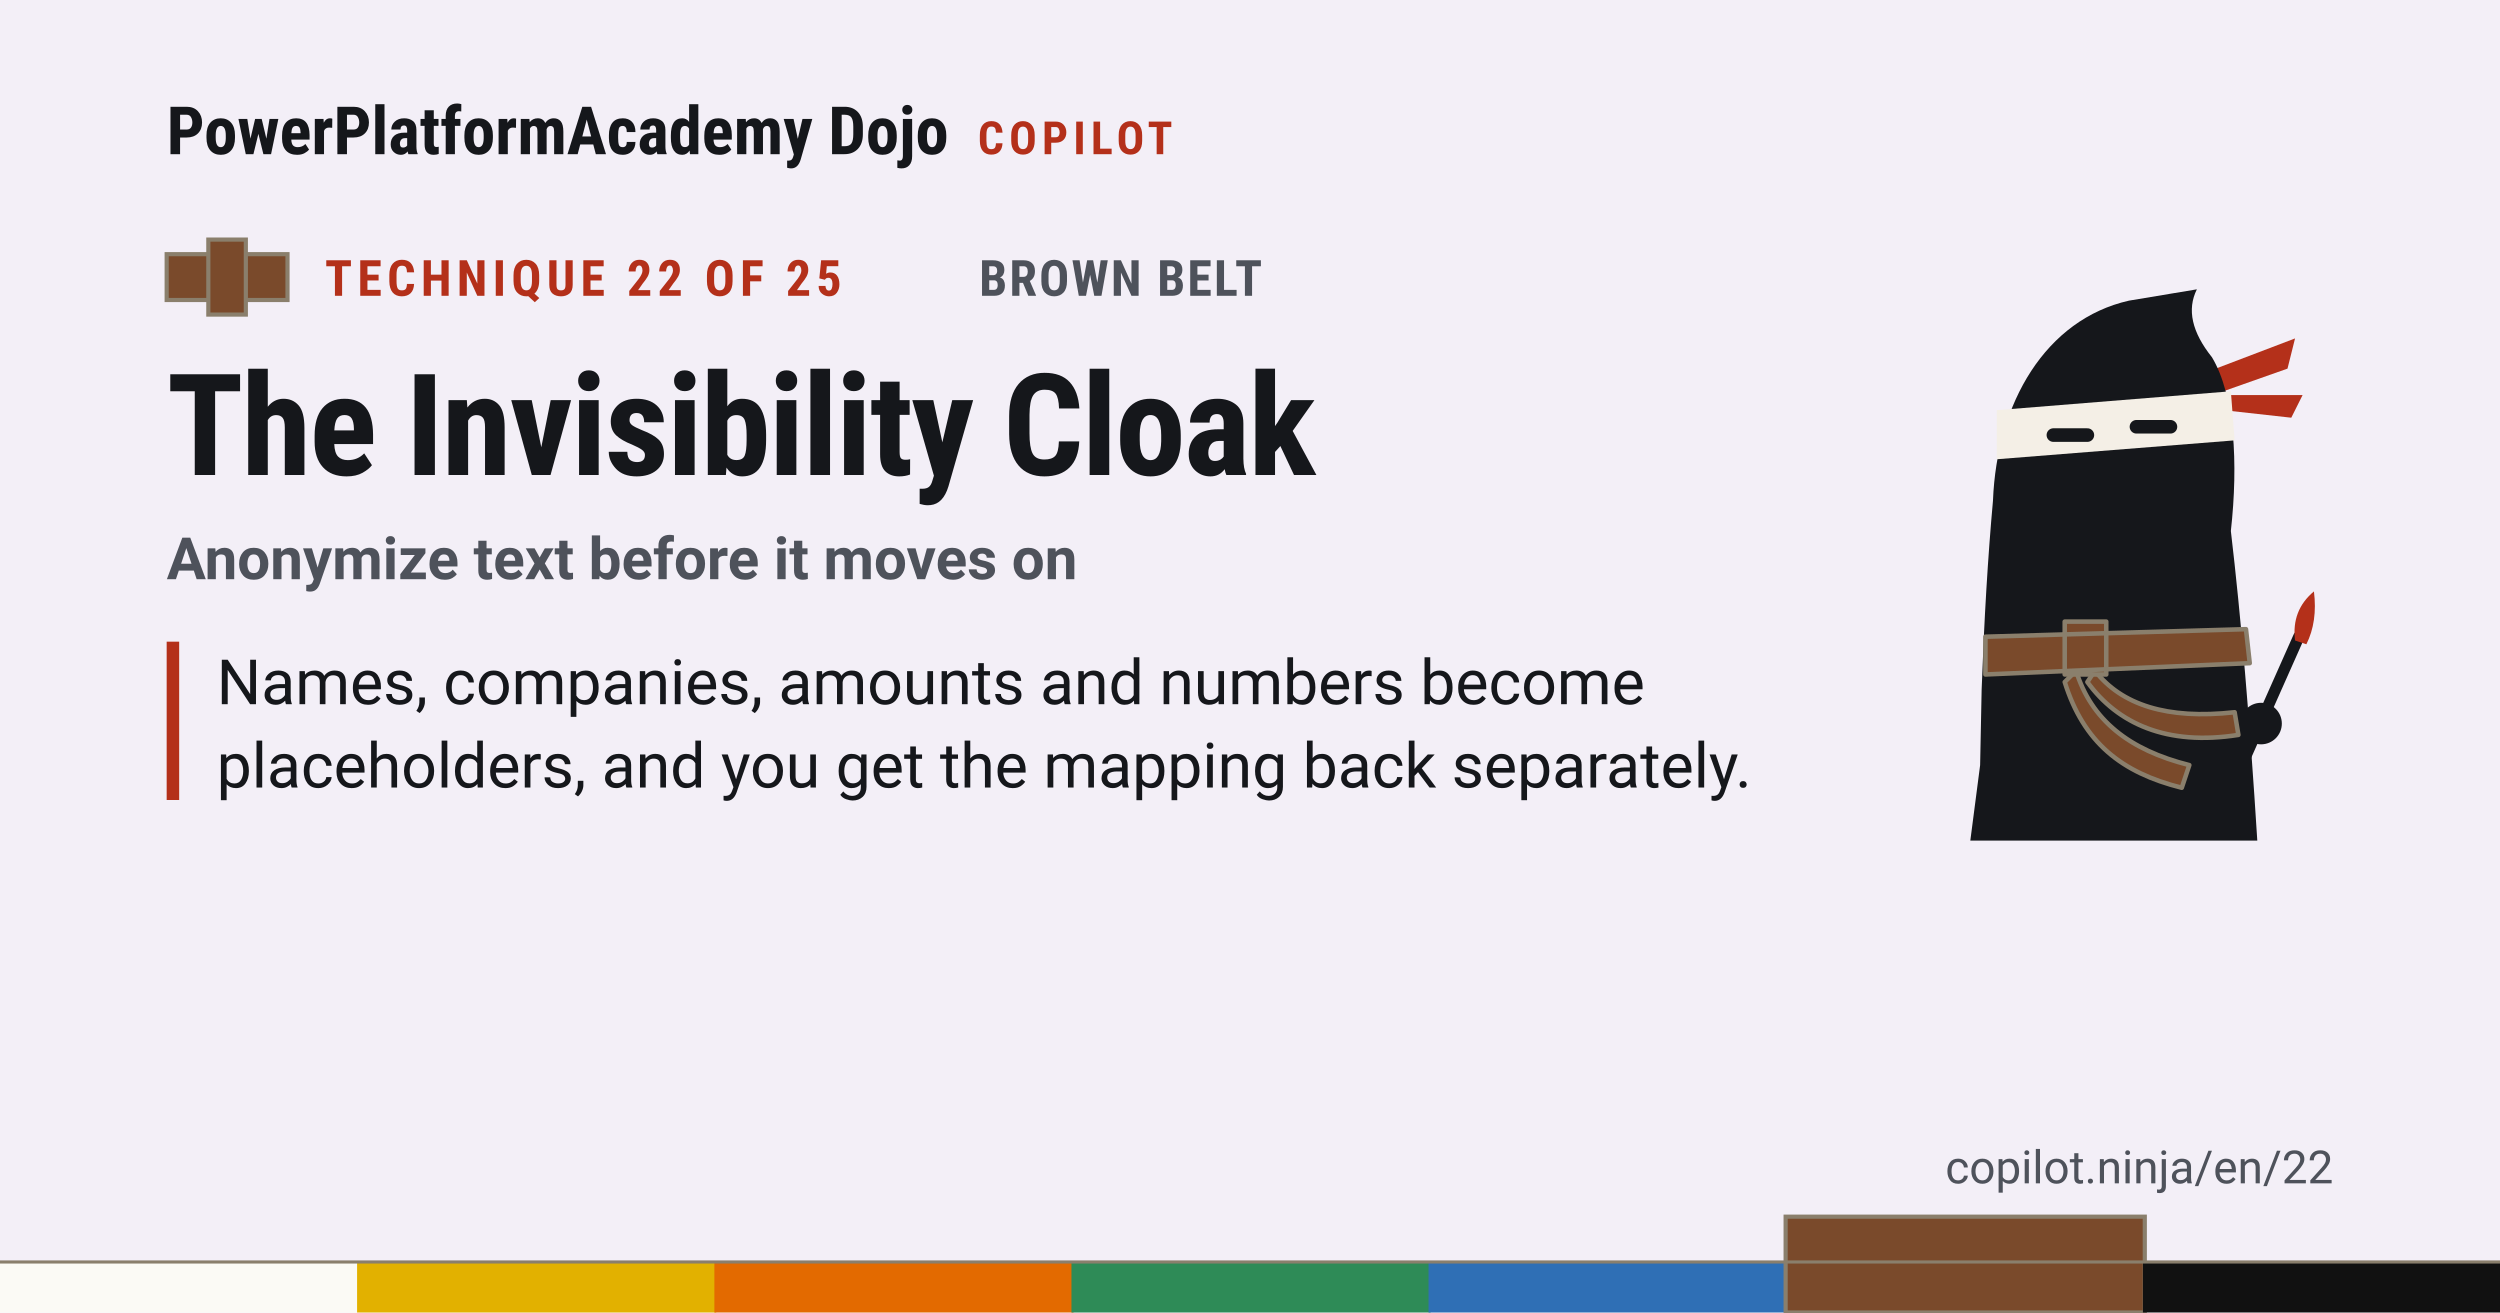
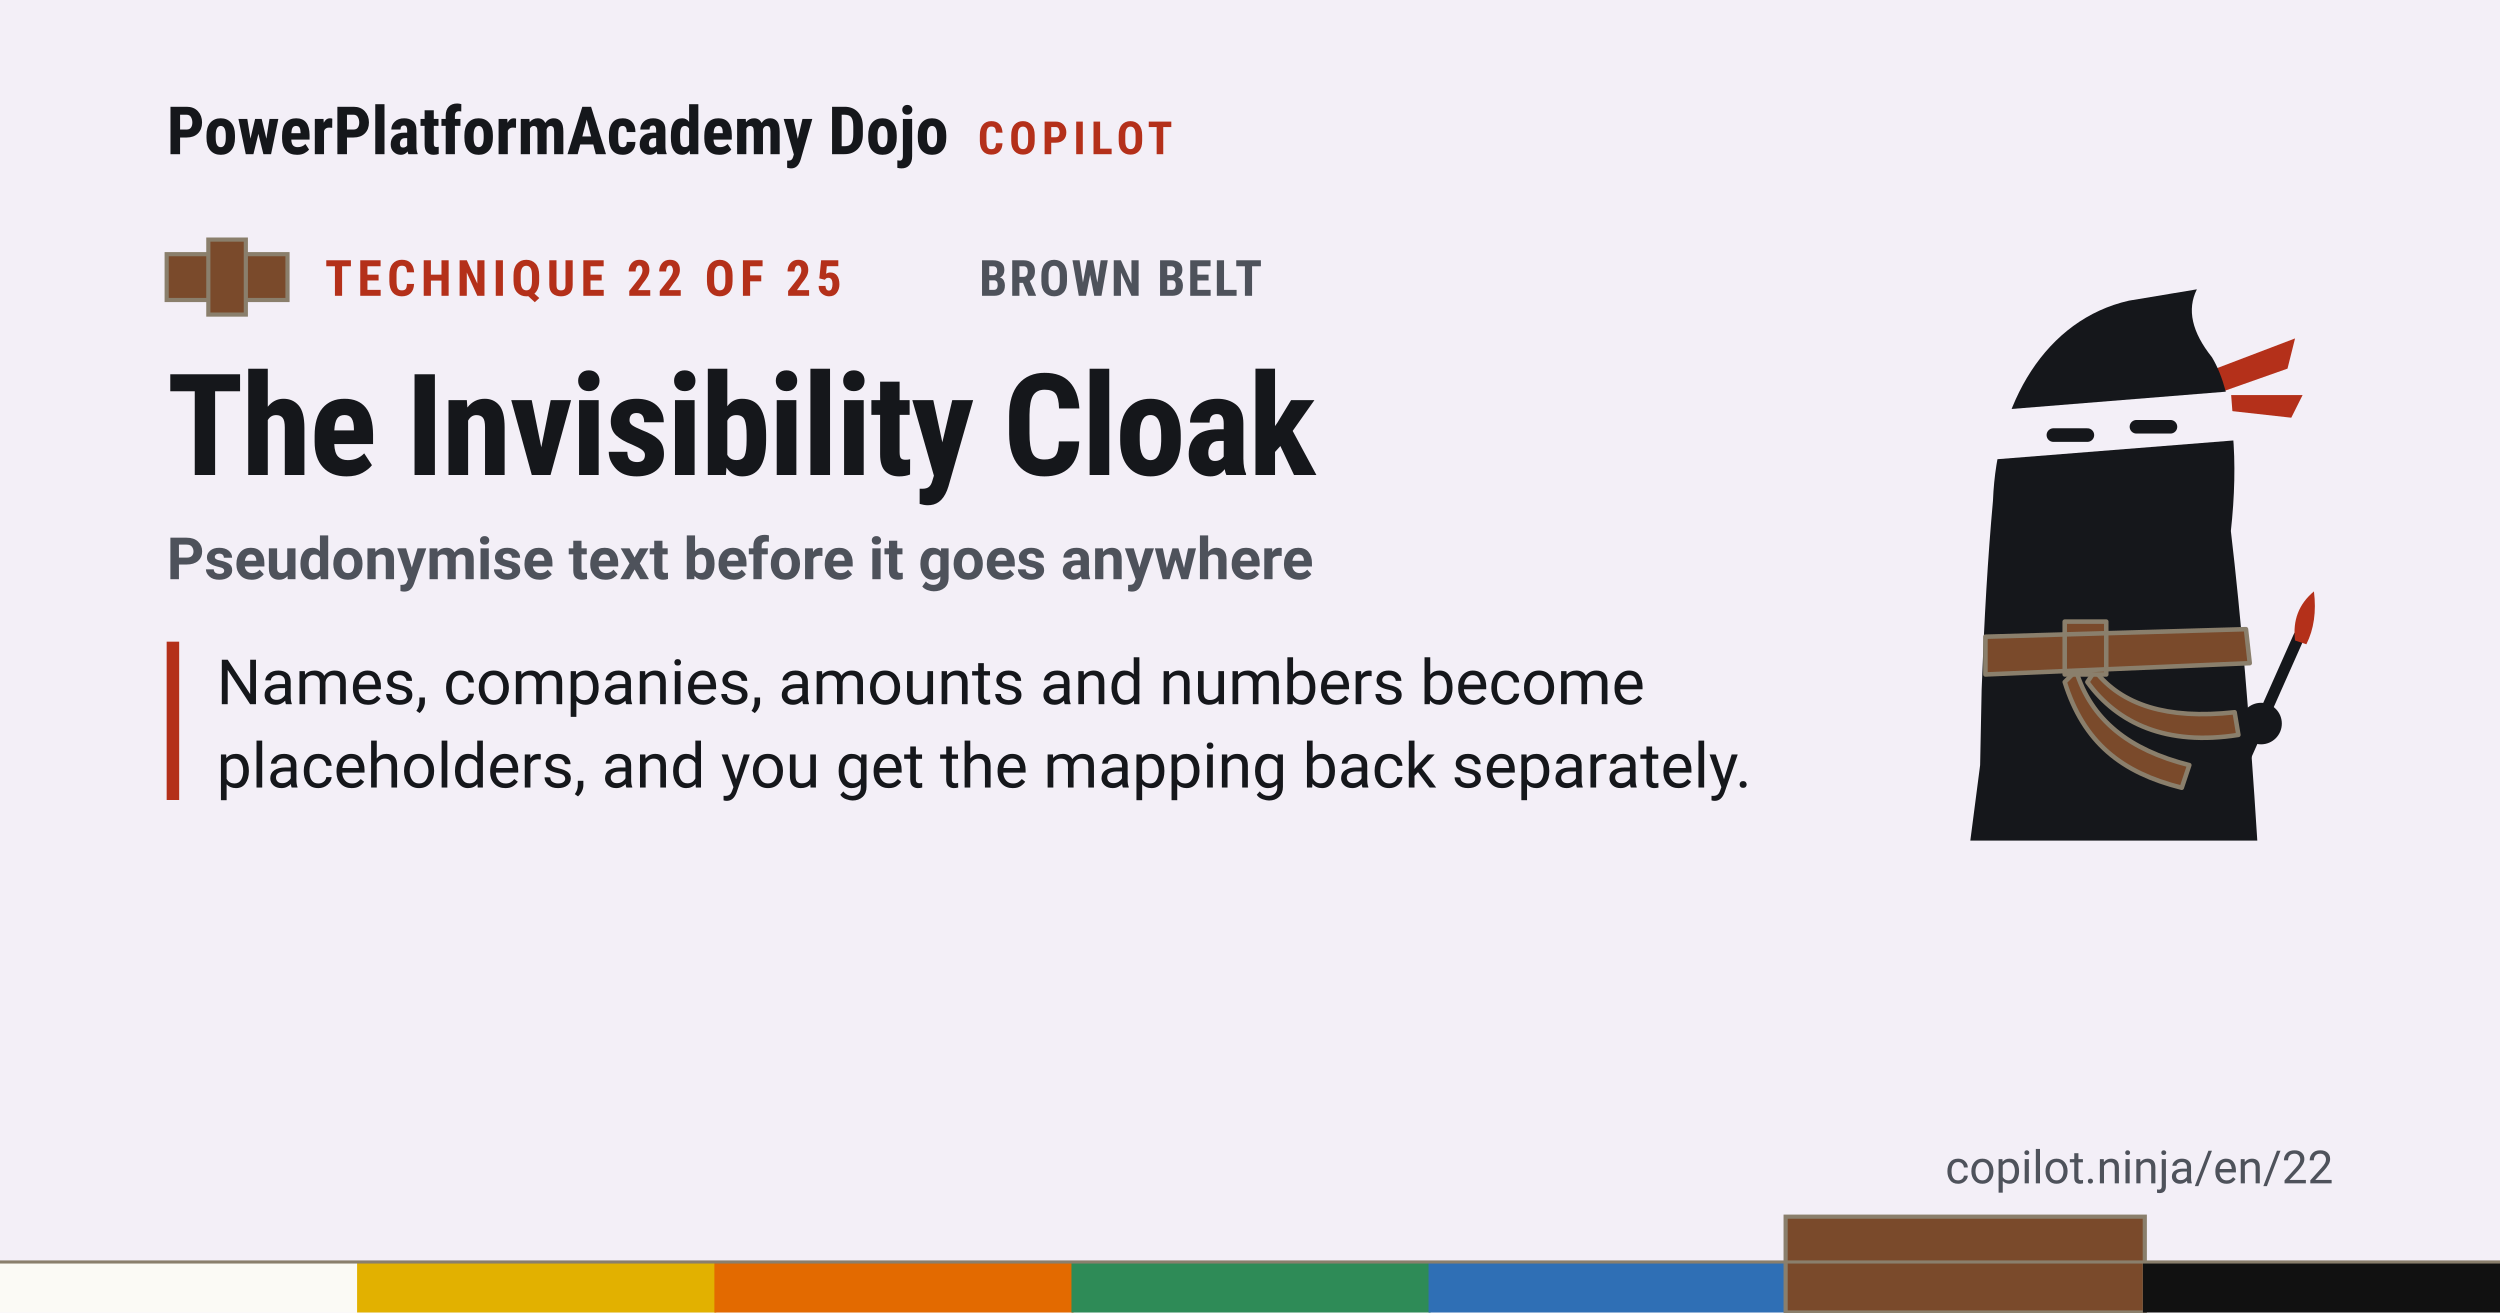
<svg xmlns="http://www.w3.org/2000/svg" width="1200" height="630" viewBox="0 0 1200 630" role="img" aria-label="Technique 22: The Invisibility Cloak. Names, companies, amounts and numbers become placeholders, and you get the mapping back separately.">
  <rect width="1200" height="630" fill="#F3EFF7" />
  <text x="80" y="74" font-family="Bahnschrift, 'Avenir Next Condensed', 'Roboto Condensed', 'Arial Narrow', sans-serif" font-stretch="condensed" font-weight="600" font-size="32" fill="#15171B">PowerPlatformAcademy Dojo<tspan font-weight="700" font-size="22" letter-spacing="2.5" fill="#B4301A" dx="14">COPILOT</tspan>
  </text>
  <rect x="80" y="122" width="58" height="22" fill="#7A4A2B" stroke="#8A7F6C" stroke-width="2" />
  <rect x="100" y="115" width="18" height="36" fill="#7A4A2B" stroke="#8A7F6C" stroke-width="2" />
  <text x="156" y="142" font-family="Bahnschrift, 'Avenir Next Condensed', 'Roboto Condensed', 'Arial Narrow', sans-serif" font-weight="700" font-size="24" letter-spacing="2.5" fill="#B4301A">TECHNIQUE 22 OF 25</text>
  <text x="470" y="142" font-family="Bahnschrift, 'Avenir Next Condensed', 'Roboto Condensed', 'Arial Narrow', sans-serif" font-weight="600" font-size="24" letter-spacing="1" fill="#4E525B">BROWN BELT</text>
  <text x="80" y="228" font-size="68" font-family="Bahnschrift, 'Avenir Next Condensed', 'Roboto Condensed', 'Arial Narrow', sans-serif" font-weight="700" fill="#15171B" letter-spacing="-1">The Invisibility Cloak</text>
-   <text x="80" y="278" font-size="28" font-family="'Segoe UI', system-ui, -apple-system, Roboto, Arial, sans-serif" font-weight="600" fill="#4E525B">Anonymize text before it moves on</text>
+   <text x="80" y="278" font-size="28" font-family="'Segoe UI', system-ui, -apple-system, Roboto, Arial, sans-serif" font-weight="600" fill="#4E525B">Pseudonymise text before it goes anywhere</text>
  <rect x="80" y="308" width="6" height="76" fill="#B4301A" />
  <text x="104" y="338" font-size="30" font-family="'Segoe UI', system-ui, -apple-system, Roboto, Arial, sans-serif" fill="#15171B">Names, companies, amounts and numbers become</text>
  <text x="104" y="378" font-size="30" font-family="'Segoe UI', system-ui, -apple-system, Roboto, Arial, sans-serif" fill="#15171B">placeholders, and you get the mapping back separately.</text>
  <svg x="902" y="128" width="218" height="290" viewBox="0 0 120 160">
-     <style>.t-koerper{fill:#15171B}.t-gesicht{fill:#F4EFE6}.t-augen{fill:none;stroke:#15171B;stroke-width:3.6;stroke-linecap:round}.t-band,.t-pinsel-spitze{fill:#B4301A}.t-guertel,.t-guertel-enden{fill:#7A4A2B;stroke:#8A7F6C;stroke-width:1.2;stroke-linejoin:round}.t-pinsel-stiel{fill:none;stroke:#15171B;stroke-width:3;stroke-linecap:round}.t-hand{fill:#15171B}.t-rolle,.t-strich{display:none}</style>
+     <style>.t-koerper{fill:#15171B}.t-gesicht{fill:#F3EFF7}.t-augen{fill:none;stroke:#15171B;stroke-width:3.6;stroke-linecap:round}.t-band,.t-pinsel-spitze{fill:#B4301A}.t-guertel,.t-guertel-enden{fill:#7A4A2B;stroke:#8A7F6C;stroke-width:1.2;stroke-linejoin:round}.t-pinsel-stiel{fill:none;stroke:#15171B;stroke-width:3;stroke-linecap:round}.t-hand{fill:#15171B}.t-rolle,.t-strich{display:none}</style>
    <g class="t-figur">
      <path class="t-band" d="M89 27l21-8-2 8-17 6zM90 34h22l-3 6-18-2z" />
      <path class="t-koerper" d="M24 152l2.6-20 .4-20q1-28 3-50c1-26 14-48 36-53l18-3q-4 8 4 18c6 10 7 28 5 46q4 34 7 82z" />
      <path class="t-gesicht" d="M31 38l62-5 1 13-63 5z" />
      <path class="t-augen" d="M46 44.6h9M68 42.4h9" />
      <g class="t-rolle">
        <path class="t-rolle-blatt" d="M30 114h60v18H30z" />
        <path class="t-rolle-zeilen" d="M38 120h40M38 126h28" />
        <path class="t-rolle-enden" d="M25 111h6v24h-6zM89 111h6v24h-6z" />
      </g>
      <path class="t-guertel-enden" d="M52 107c4 13 14 21 30 25l-2 6c-16-4-26-12-31-28zM57 107c7 9 19 13 37 11l1 6c-19 3-32-3-40-14z" />
      <path class="t-guertel" d="M28 98l69-2 1 9-70 3zM49 94h11v14H49z" />
      <g class="t-pinsel">
        <path class="t-pinsel-stiel" d="M95 134l16-36" />
        <path class="t-pinsel-spitze" d="M110 99q-1-8 5-13 1 8-2 14z" />
        <circle class="t-hand" cx="101" cy="121" r="5.5" />
      </g>
      <path class="t-strich" pathLength="1" d="M24 152l2.6-20 .4-20q1-28 3-50c1-26 14-48 36-53l18-3q-4 8 4 18c6 10 7 28 5 46q4 34 7 82z" />
    </g>
  </svg>
  <text x="1120" y="568" text-anchor="end" font-family="'Segoe UI', system-ui, -apple-system, Roboto, Arial, sans-serif" font-size="22" fill="#4E525B">copilot.ninja/en/22</text>
  <rect x="0.0" y="606" width="172.4" height="24" fill="#FBFAF5" />
  <rect x="171.4" y="606" width="172.4" height="24" fill="#E2B100" />
  <rect x="342.9" y="606" width="172.4" height="24" fill="#E36A00" />
  <rect x="514.3" y="606" width="172.4" height="24" fill="#2E8B57" />
  <rect x="685.7" y="606" width="172.4" height="24" fill="#2F6FB5" />
  <rect x="857.1" y="584" width="172.4" height="46" fill="#7A4A2B" stroke="#8A7F6C" stroke-width="2" />
  <rect x="1028.6" y="606" width="172.4" height="24" fill="#111111" />
  <rect x="0" y="605" width="1200" height="1.5" fill="#8A7F6C" />
</svg>
